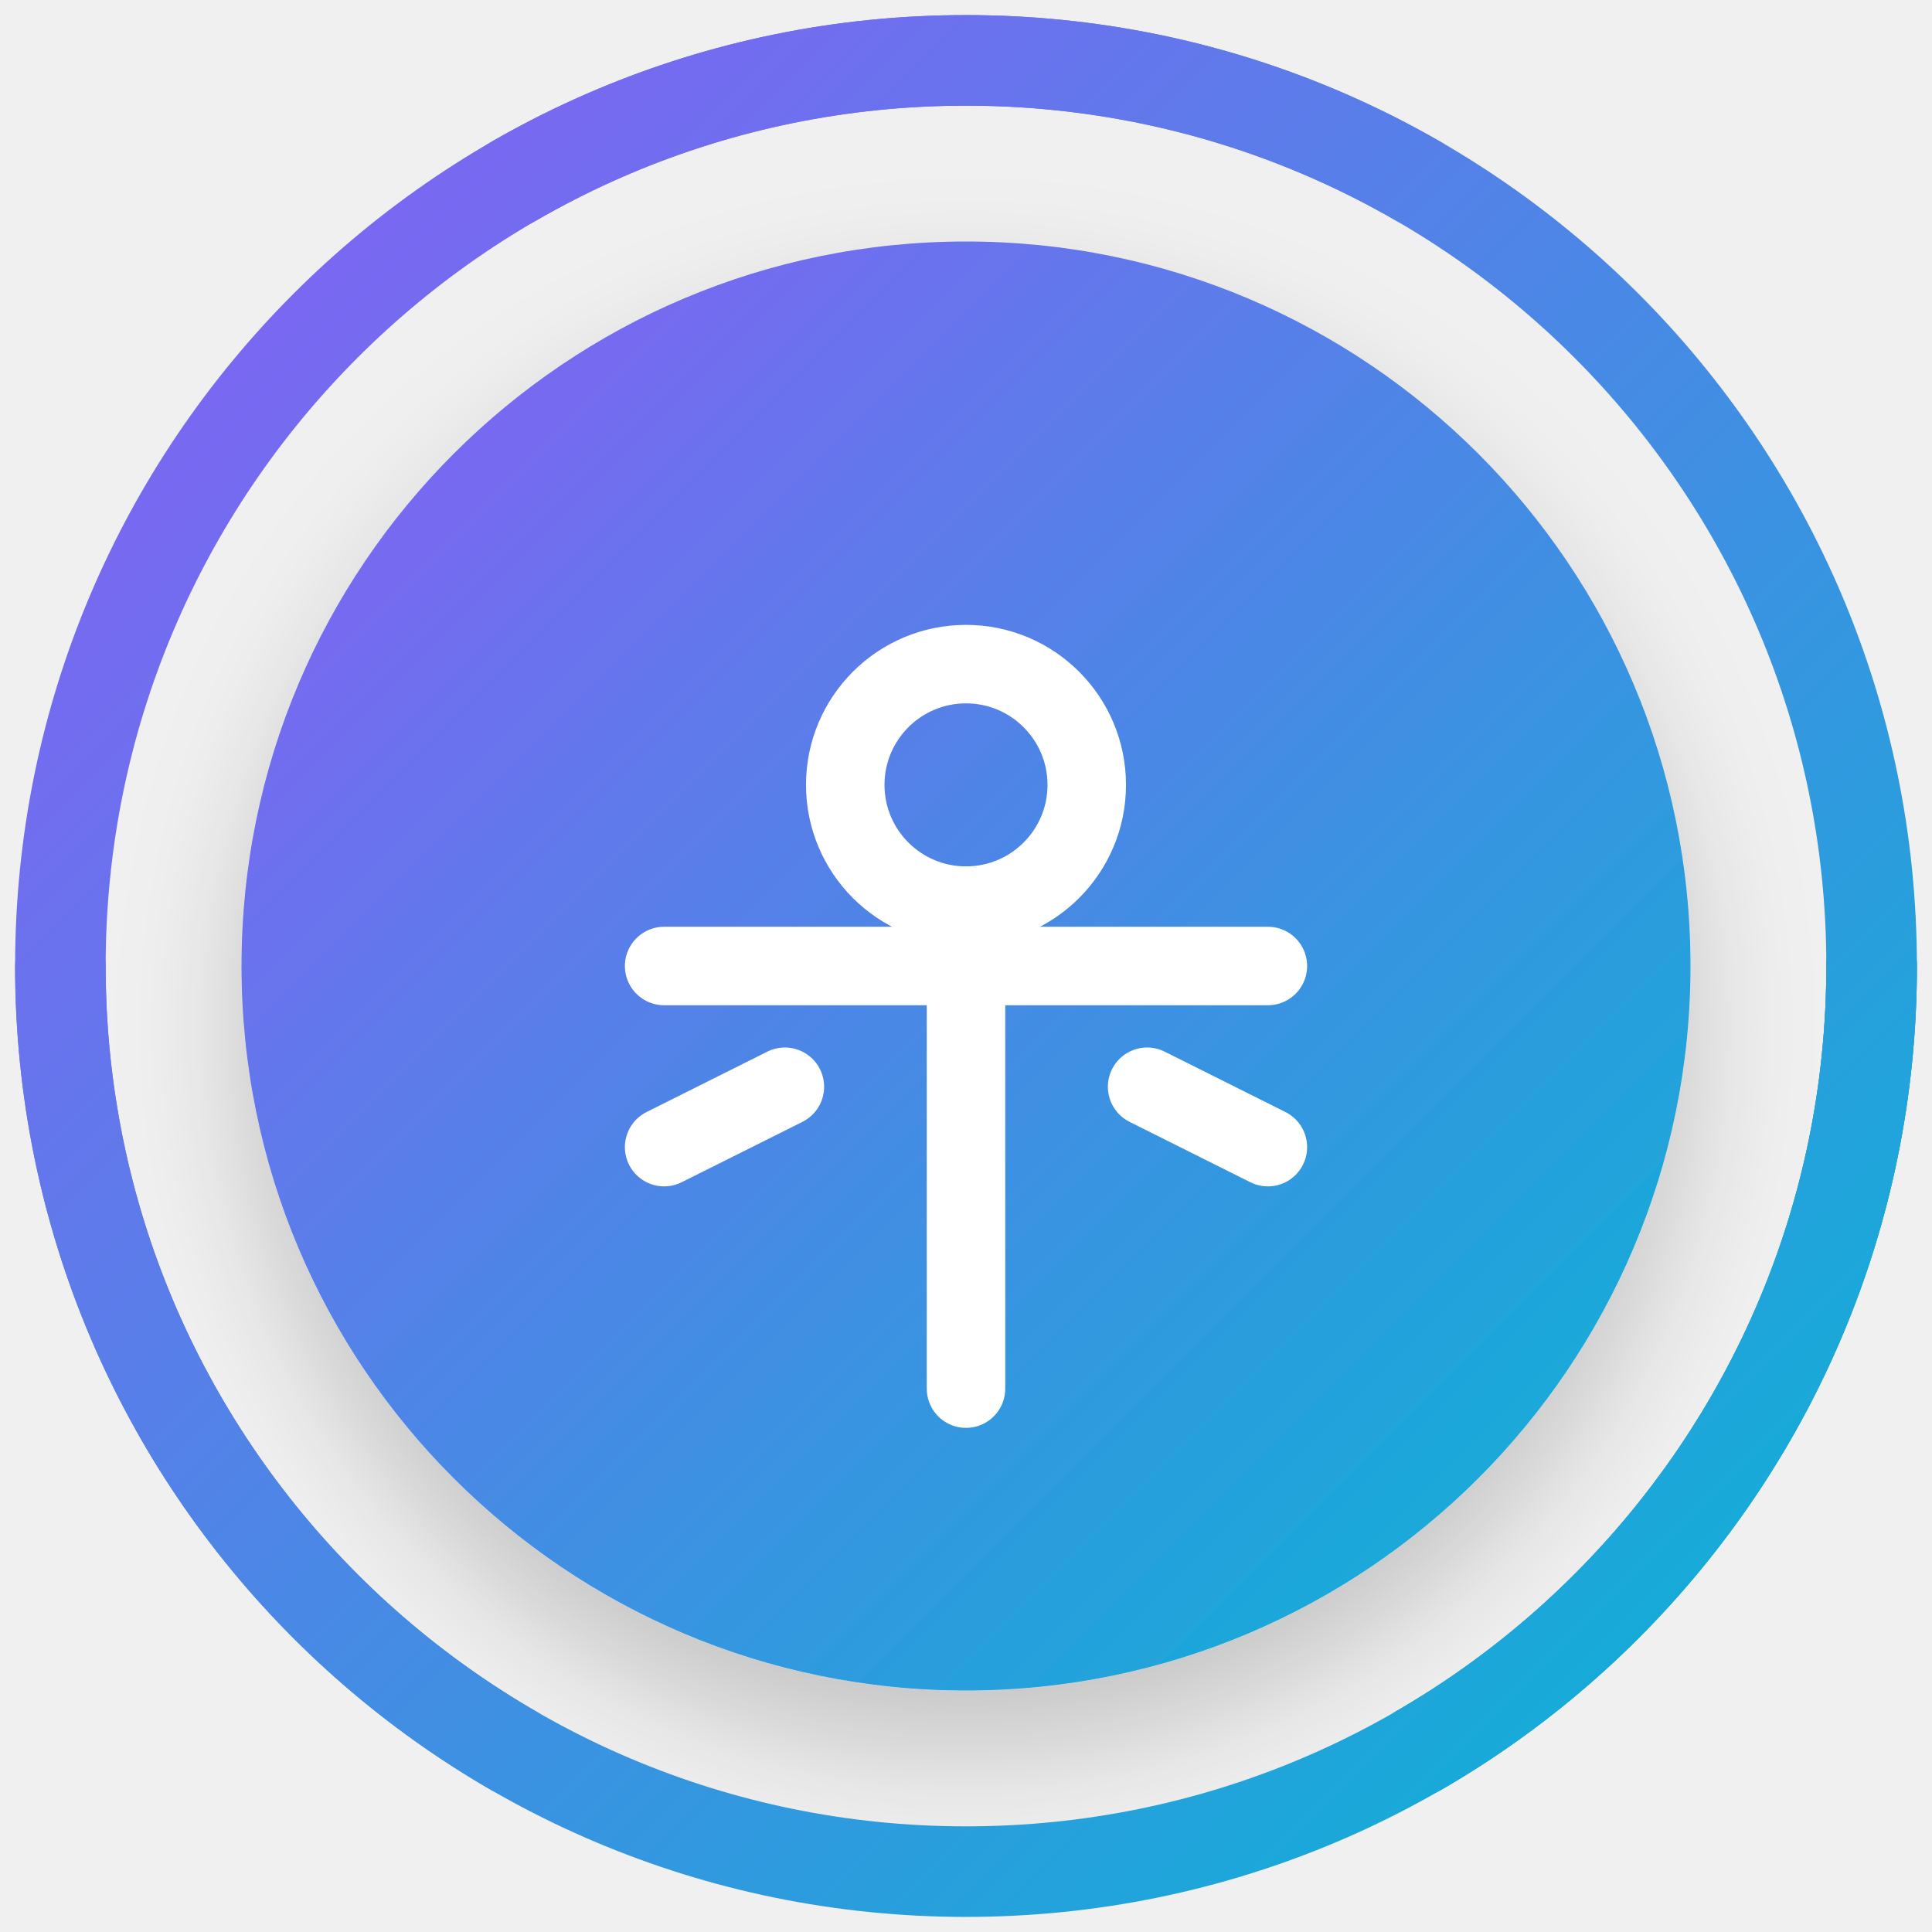
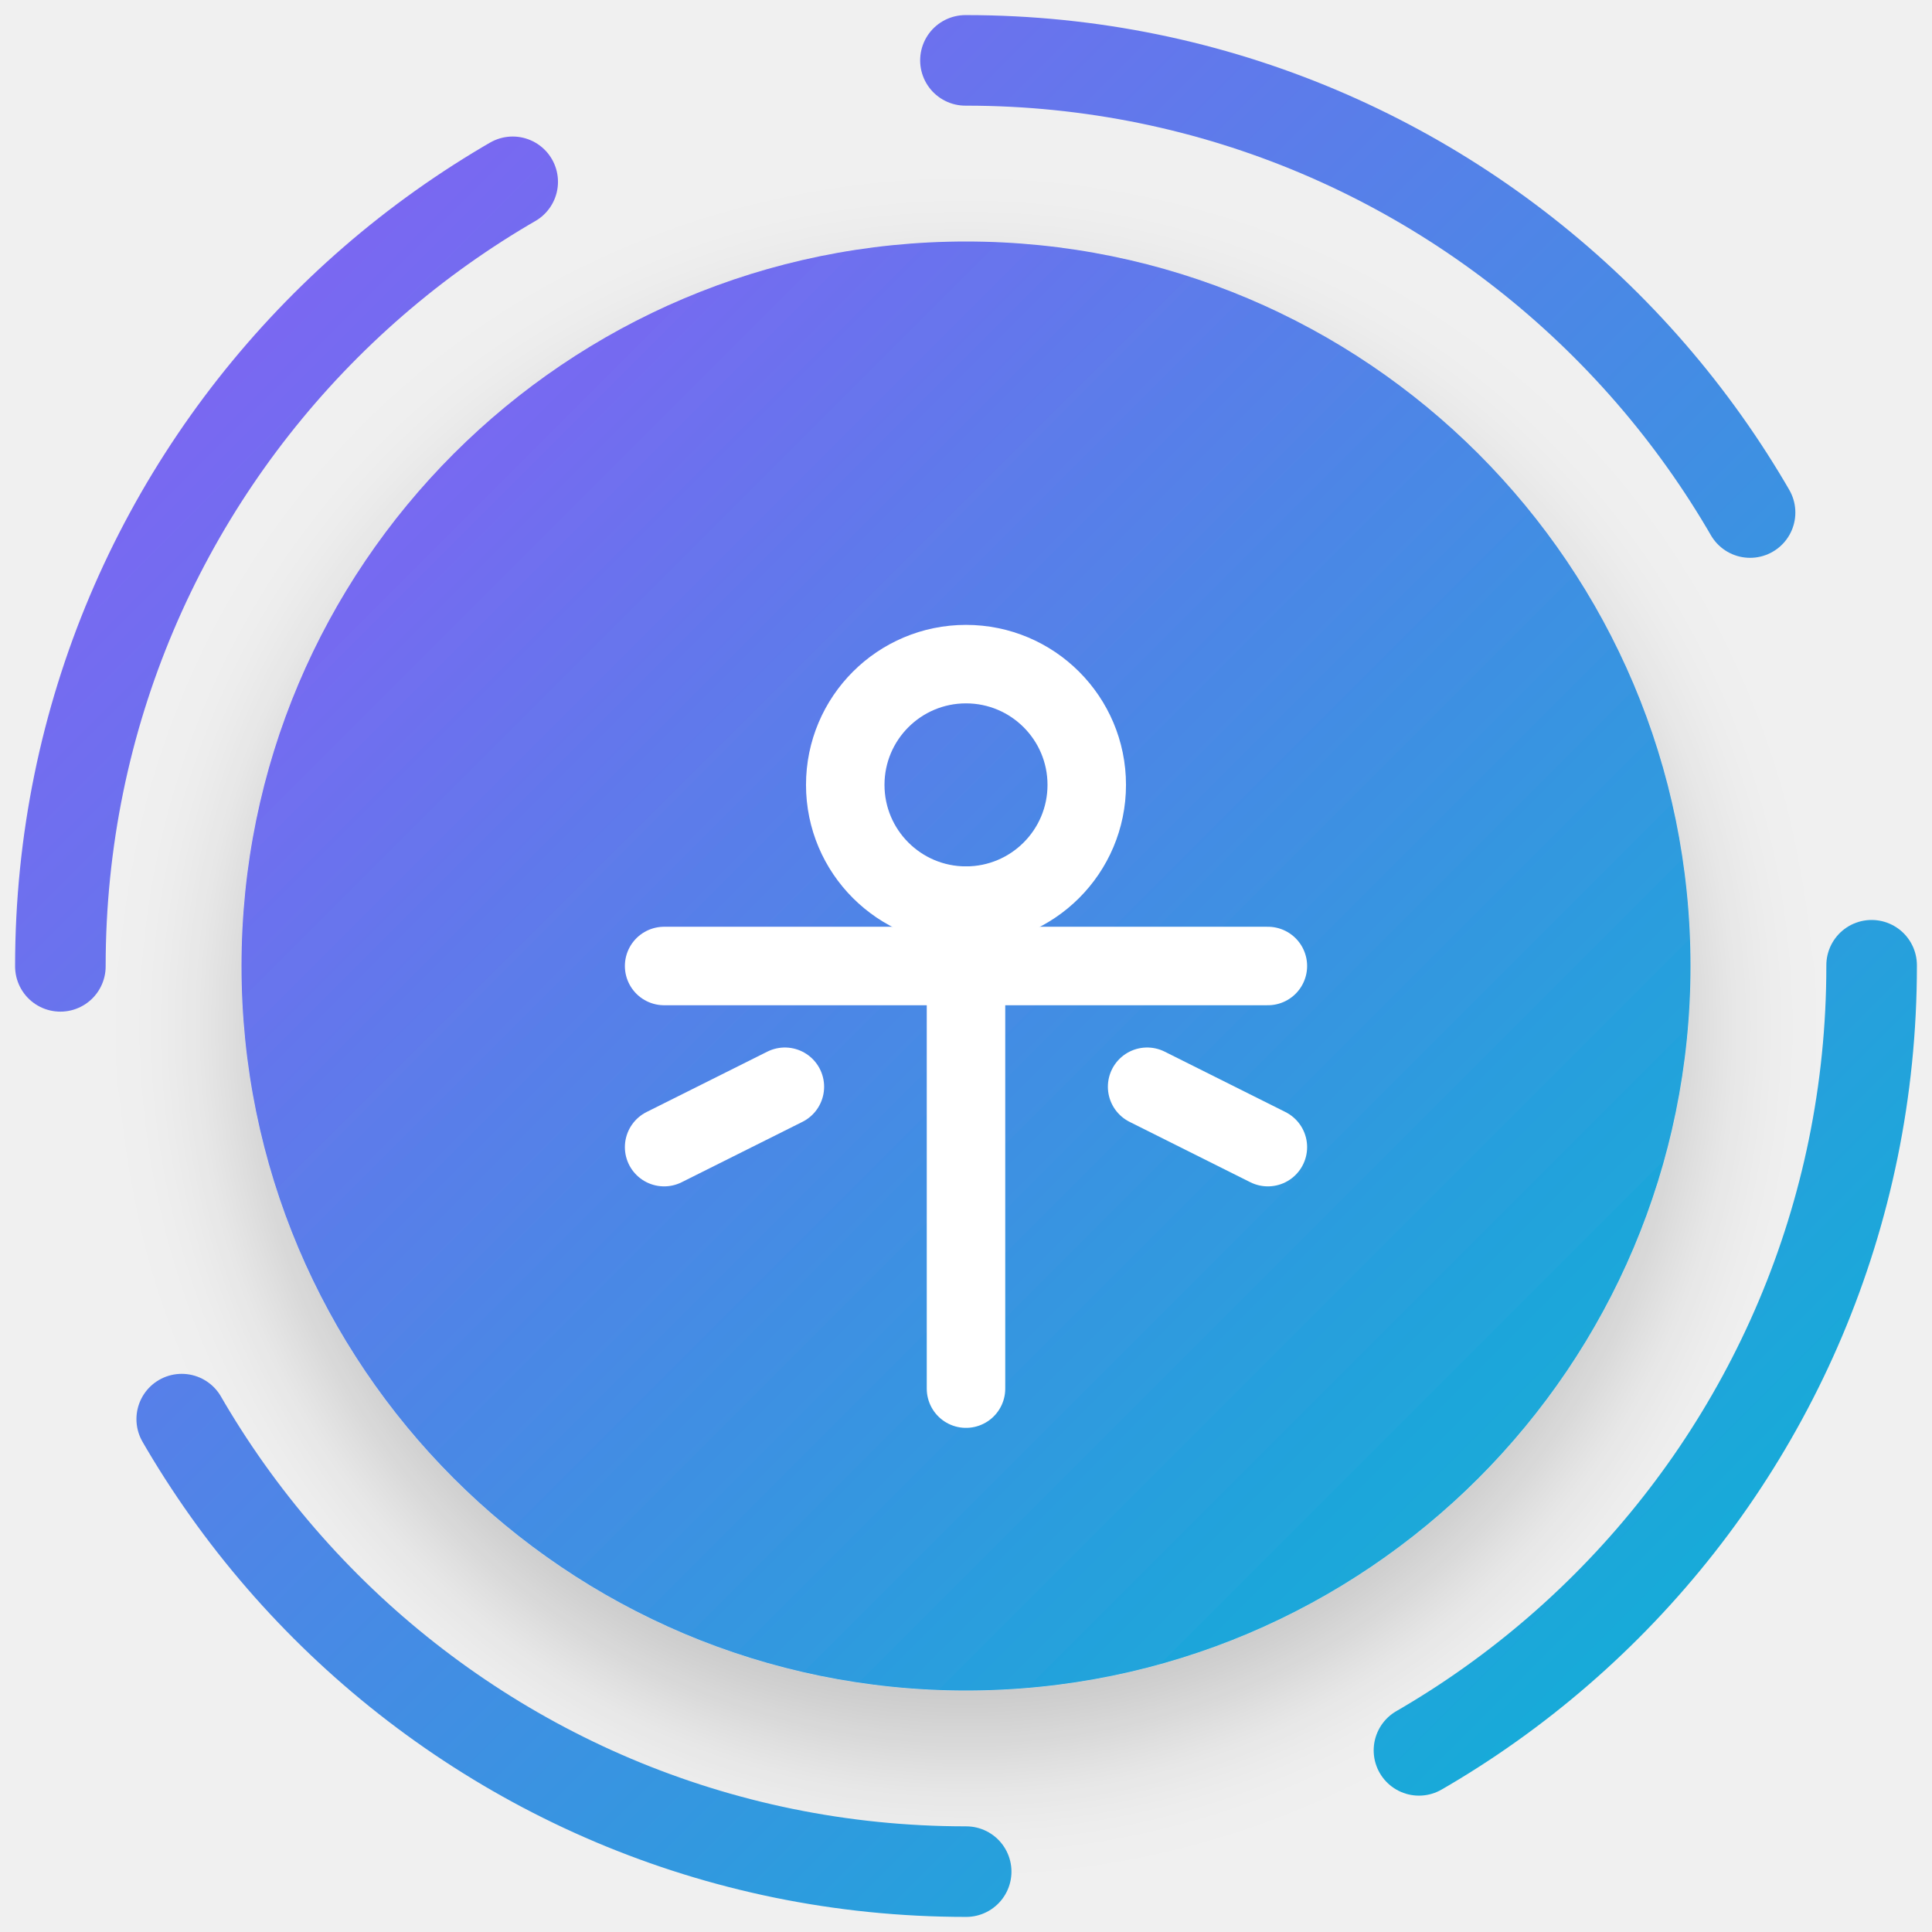
<svg xmlns="http://www.w3.org/2000/svg" width="64" height="64" viewBox="0 0 64 64" role="img" aria-label="Accessibility Advocate – Diamond">
  <defs>
    <linearGradient id="ring" x1="0" y1="0" x2="1" y2="1">
      <stop offset="0%" stop-color="#00CFFF" />
      <stop offset="100%" stop-color="#6AF5FF" />
    </linearGradient>
    <linearGradient id="inner" x1="0" y1="0" x2="1" y2="1">
      <stop offset="0%" stop-color="#8b5cf6" />
      <stop offset="100%" stop-color="#06b6d4" />
    </linearGradient>
    <filter id="shadow" x="-20%" y="-20%" width="140%" height="140%">
      <feDropShadow dx="0" dy="2" stdDeviation="2" flood-color="#000" flood-opacity=".18" />
    </filter>
  </defs>
  <g filter="url(#shadow)">
    <circle cx="32" cy="32" r="24" fill="url(#inner)" />
  </g>
  <g fill="none" stroke="#fff" stroke-width="2.6" stroke-linecap="round" stroke-linejoin="round">
    <circle cx="32" cy="26" r="4" />
    <path d="M22 32 L42 32" />
    <path d="M32 30 L32 46" />
    <path d="M22 38 L26 36" />
    <path d="M42 38 L38 36" />
  </g>
-   <circle cx="32" cy="32" r="30" fill="none" stroke="url(#inner)" stroke-width="3" stroke-linecap="round" stroke-dasharray="31.416 0" stroke-dashoffset="0" />
  <circle cx="32" cy="32" r="30" fill="none" stroke="url(#inner)" stroke-width="3" stroke-linecap="round" stroke-dasharray="31.416 157.08" stroke-dashoffset="0" />
-   <circle cx="32" cy="32" r="30" fill="none" stroke="url(#inner)" stroke-width="3" stroke-linecap="round" stroke-dasharray="31.416 157.08" stroke-dashoffset="62.832" />
-   <circle cx="32" cy="32" r="30" fill="none" stroke="url(#inner)" stroke-width="3" stroke-linecap="round" stroke-dasharray="31.416 157.08" stroke-dashoffset="125.664" />
-   <circle cx="32" cy="32" r="30" fill="none" stroke="url(#inner)" stroke-width="3" stroke-linecap="round" stroke-dasharray="31.416 157.08" stroke-dashoffset="188.496" />
+   <circle cx="32" cy="32" r="30" fill="none" stroke="url(#inner)" stroke-width="3" stroke-linecap="round" stroke-dasharray="31.416 157.08" stroke-dashoffset="47.124" />
+   <circle cx="32" cy="32" r="30" fill="none" stroke="url(#inner)" stroke-width="3" stroke-linecap="round" stroke-dasharray="31.416 157.08" stroke-dashoffset="94.248" />
+   <circle cx="32" cy="32" r="30" fill="none" stroke="url(#inner)" stroke-width="3" stroke-linecap="round" stroke-dasharray="31.416 157.08" stroke-dashoffset="141.372" />
</svg>
